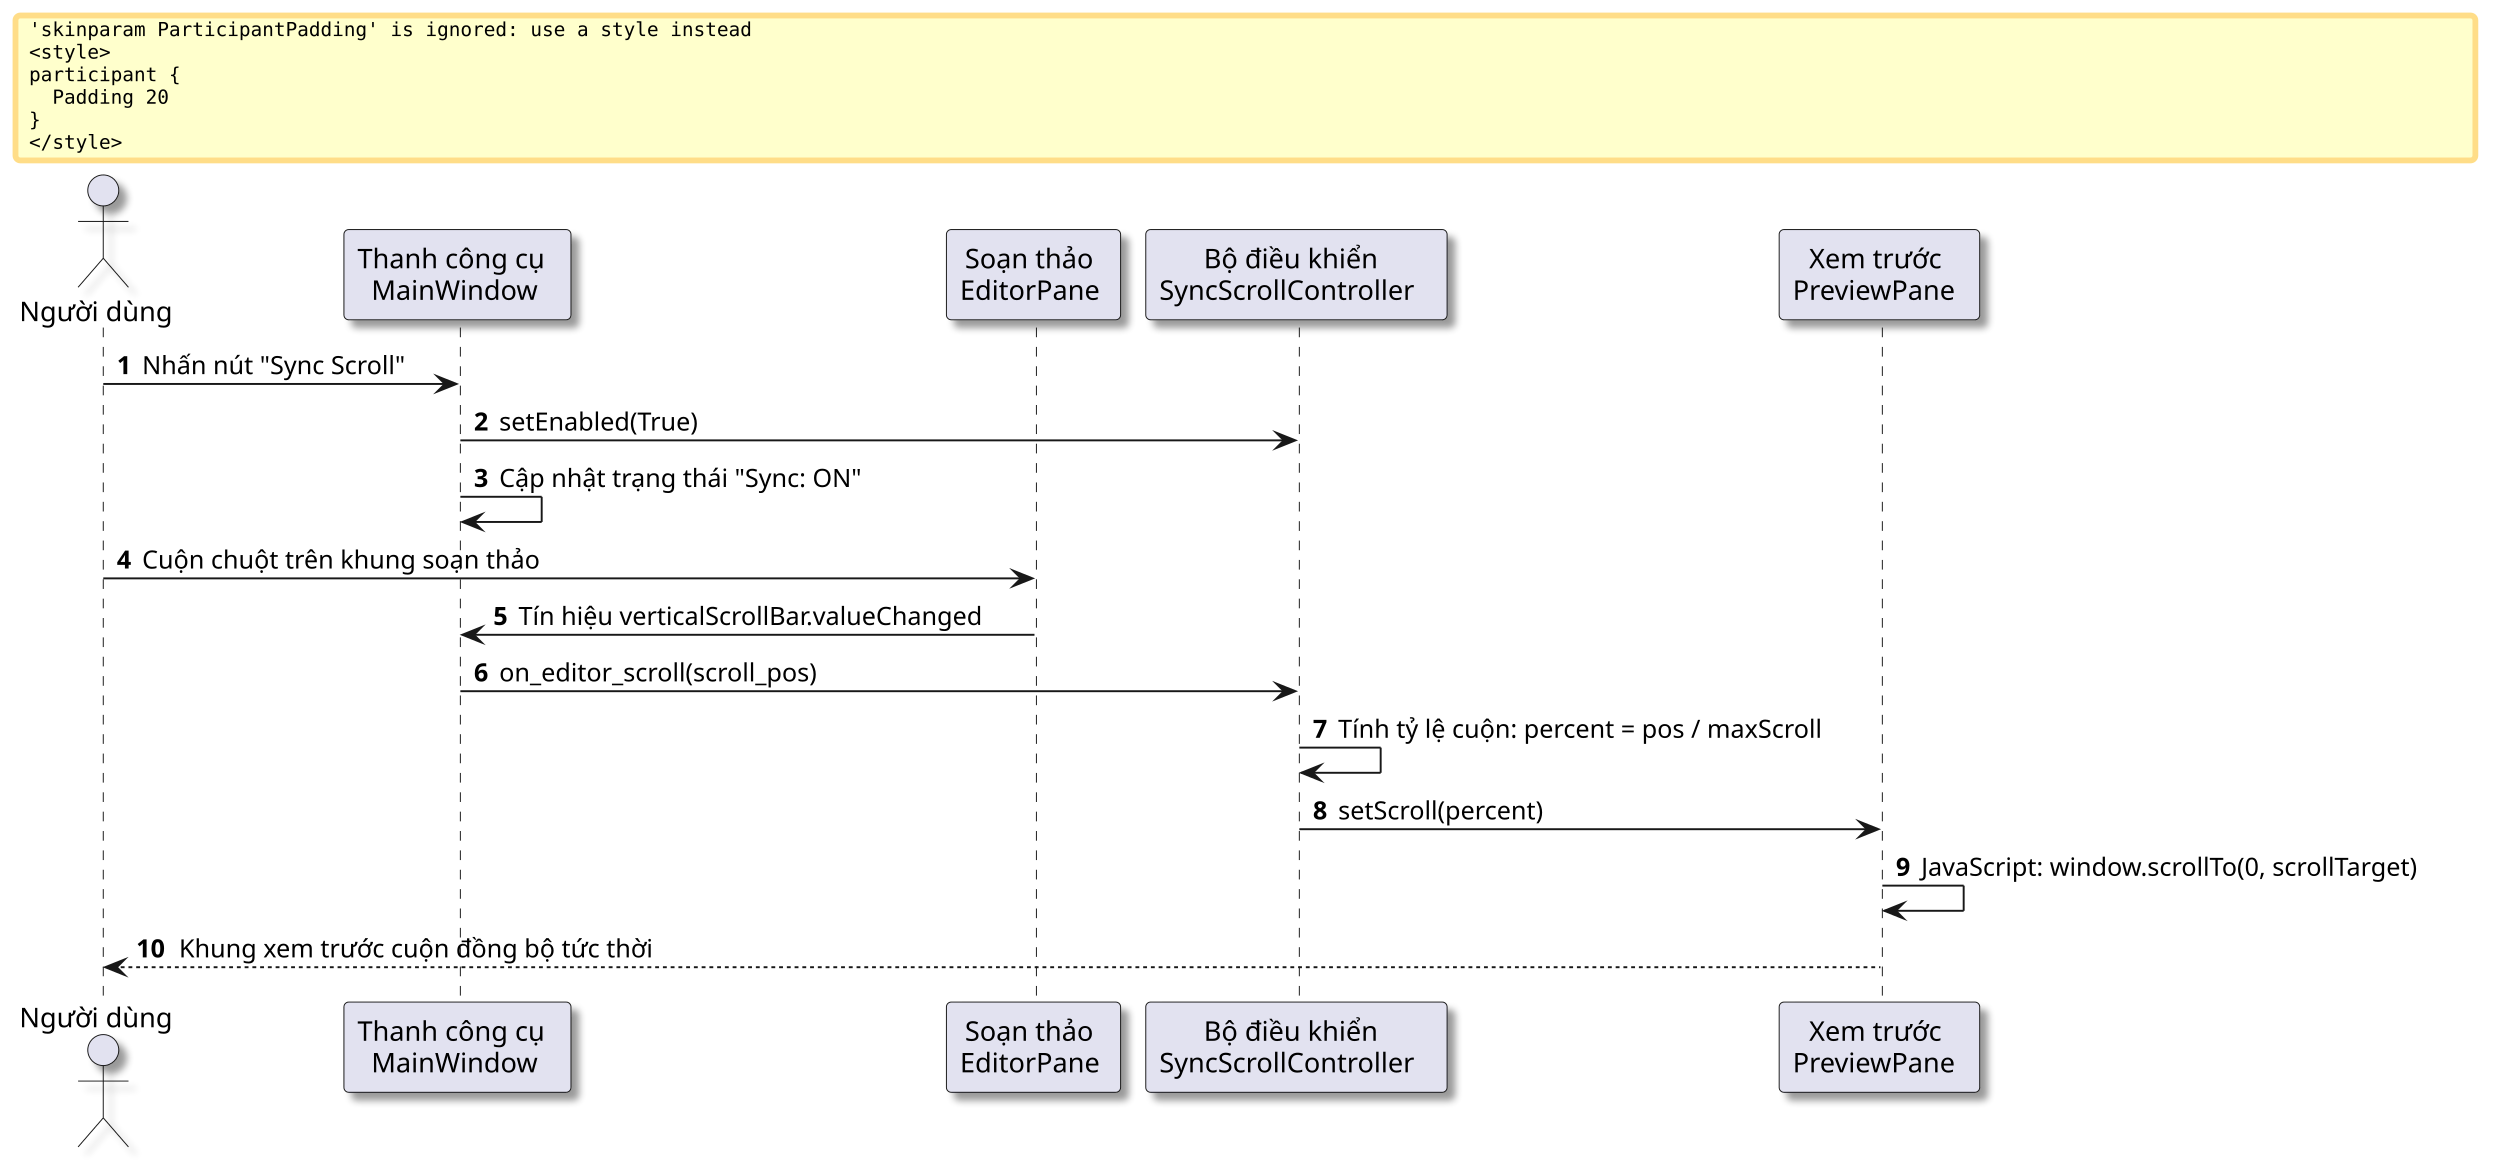
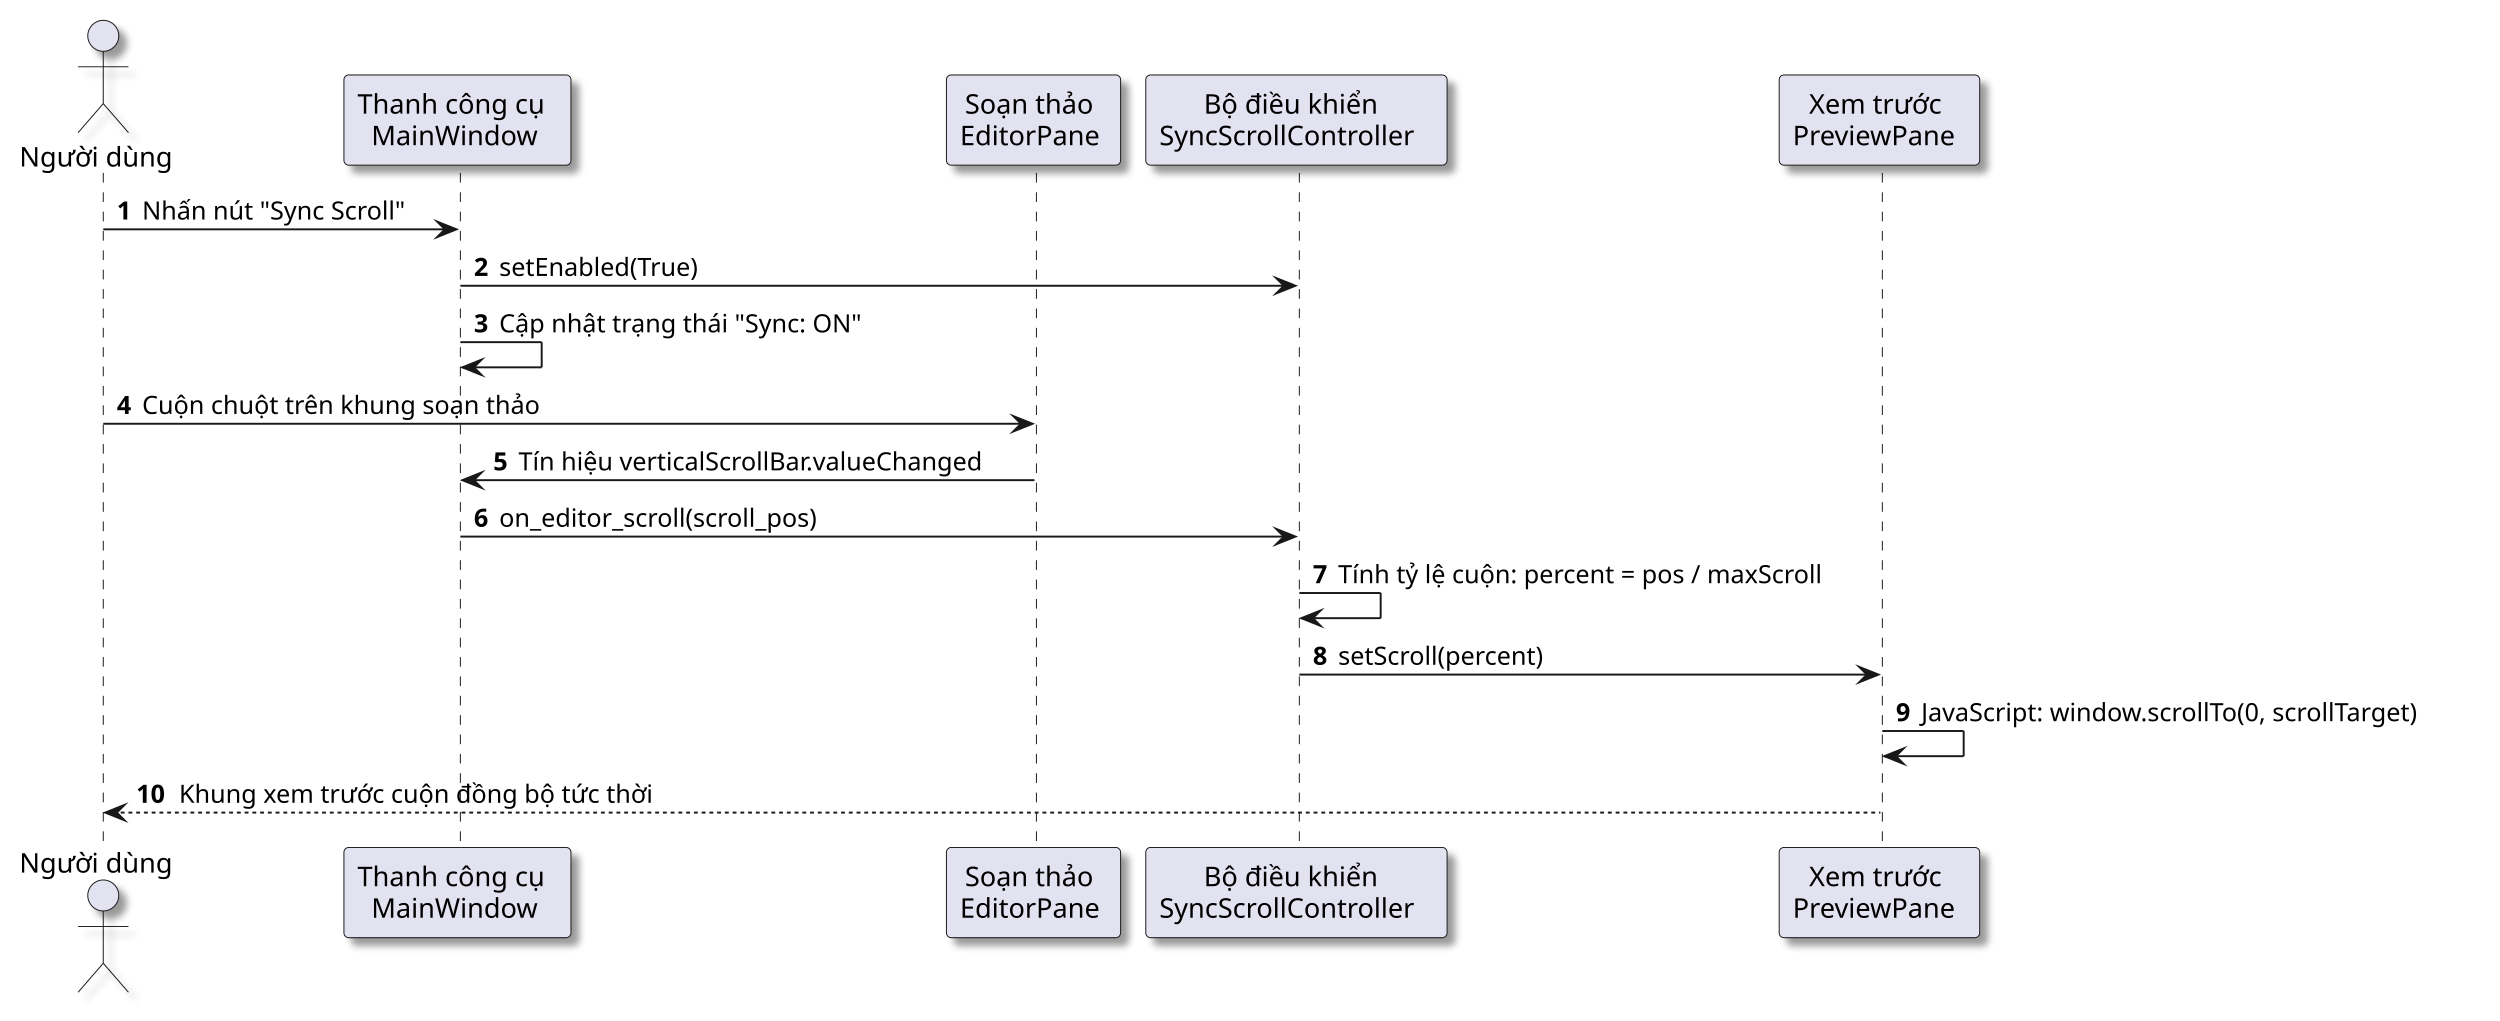
- <svg xmlns="http://www.w3.org/2000/svg" version="1.1" data-diagram-type="SEQUENCE" style="width:1291px;height:607px;background:#FFFFFF;" width="1291px" height="607px" viewBox="0 0 1291 607" zoomAndPan="magnify" preserveAspectRatio="none" contentStyleType="text/css">
+ <svg xmlns="http://www.w3.org/2000/svg" version="1.1" data-diagram-type="SEQUENCE" style="width:1291px;height:527px;background:#FFFFFF;" width="1291px" height="527px" viewBox="0 0 1291 527" zoomAndPan="magnify" preserveAspectRatio="none" contentStyleType="text/css">
  <defs>
-     <filter id="f1t69mfypcx9kd" x="-1" y="-1" width="300%" height="300%">
+     <filter id="f1k79yitl68gwz" x="-1" y="-1" width="300%" height="300%">
      <feGaussianBlur result="blurOut" stdDeviation="2" />
      <feColorMatrix type="matrix" in="blurOut" result="blurOut2" values="0 0 0 0 0 0 0 0 0 0 0 0 0 0 0 0 0 0 .4 0" />
      <feOffset result="blurOut3" in="blurOut2" dx="4" dy="4" />
      <feBlend in="SourceGraphic" in2="blurOut3" mode="normal" />
    </filter>
  </defs>
  <g font-family="sans-serif" lengthAdjust="spacing">
-     <rect x="8" y="8" width="1270.277" height="74.844" fill="#FFC" style="stroke:#FD8;stroke-width:3;" rx="2.5" ry="2.5" />
-     <text x="15" y="18.641" fill="#000" font-size="10" textLength="373.271" font-family="monospace">'skinparam ParticipantPadding' is ignored: use a style instead</text>
-     <text x="15" y="30.281" fill="#000" font-size="10" textLength="42.144" font-family="monospace">&lt;style&gt;</text>
-     <text x="15" y="41.922" fill="#000" font-size="10" textLength="78.267" font-family="monospace">participant {</text>
-     <text x="27.041" y="53.563" fill="#000" font-size="10" textLength="60.205" font-family="monospace">Padding 20</text>
-     <text x="15" y="65.203" fill="#000" font-size="10" font-family="monospace">}</text>
-     <text x="15" y="76.844" fill="#000" font-size="10" textLength="48.164" font-family="monospace">&lt;/style&gt;</text>
    <g>
-       <rect x="49.829" y="169.141" width="8" height="348.328" fill="#000" fill-opacity="0" />
-       <line x1="53.329" y1="169.141" x2="53.329" y2="517.469" style="stroke:#181818;stroke-width:0.5;stroke-dasharray:5,5;" />
+       <rect x="49.829" y="89.297" width="8" height="348.328" fill="#000" fill-opacity="0" />
+       <line x1="53.329" y1="89.297" x2="53.329" y2="437.625" style="stroke:#181818;stroke-width:0.5;stroke-dasharray:5,5;" />
    </g>
    <g>
-       <rect x="234.229" y="169.141" width="8" height="348.328" fill="#000" fill-opacity="0" />
-       <line x1="237.729" y1="169.141" x2="237.729" y2="517.469" style="stroke:#181818;stroke-width:0.5;stroke-dasharray:5,5;" />
+       <rect x="234.229" y="89.297" width="8" height="348.328" fill="#000" fill-opacity="0" />
+       <line x1="237.729" y1="89.297" x2="237.729" y2="437.625" style="stroke:#181818;stroke-width:0.5;stroke-dasharray:5,5;" />
    </g>
    <g>
-       <rect x="531.706" y="169.141" width="8" height="348.328" fill="#000" fill-opacity="0" />
-       <line x1="535.206" y1="169.141" x2="535.206" y2="517.469" style="stroke:#181818;stroke-width:0.5;stroke-dasharray:5,5;" />
+       <rect x="531.706" y="89.297" width="8" height="348.328" fill="#000" fill-opacity="0" />
+       <line x1="535.206" y1="89.297" x2="535.206" y2="437.625" style="stroke:#181818;stroke-width:0.5;stroke-dasharray:5,5;" />
    </g>
    <g>
-       <rect x="667.476" y="169.141" width="8" height="348.328" fill="#000" fill-opacity="0" />
-       <line x1="670.976" y1="169.141" x2="670.976" y2="517.469" style="stroke:#181818;stroke-width:0.5;stroke-dasharray:5,5;" />
+       <rect x="667.476" y="89.297" width="8" height="348.328" fill="#000" fill-opacity="0" />
+       <line x1="670.976" y1="89.297" x2="670.976" y2="437.625" style="stroke:#181818;stroke-width:0.5;stroke-dasharray:5,5;" />
    </g>
    <g>
-       <rect x="968.543" y="169.141" width="8" height="348.328" fill="#000" fill-opacity="0" />
-       <line x1="972.043" y1="169.141" x2="972.043" y2="517.469" style="stroke:#181818;stroke-width:0.5;stroke-dasharray:5,5;" />
+       <rect x="968.543" y="89.297" width="8" height="348.328" fill="#000" fill-opacity="0" />
+       <line x1="972.043" y1="89.297" x2="972.043" y2="437.625" style="stroke:#181818;stroke-width:0.5;stroke-dasharray:5,5;" />
    </g>
-     <text x="10" y="165.839" fill="#000" font-size="14" textLength="80.657" font-family="'Segoe UI'">Người dùng</text>
-     <ellipse cx="53.329" cy="98.344" rx="8" ry="8" fill="#E2E2F0" style="stroke:#181818;stroke-width:0.5;" filter="url(#f1t69mfypcx9kd)" />
-     <path d="M53.329,106.344 L53.329,133.344 M40.329,114.344 L66.329,114.344 M53.329,133.344 L40.329,148.344 M53.329,133.344 L66.329,148.344" style="stroke:#181818;stroke-width:0.5;" fill="none" filter="url(#f1t69mfypcx9kd)" />
-     <rect x="177.607" y="118.547" width="117.243" height="46.594" fill="#E2E2F0" style="stroke:#181818;stroke-width:0.5;" filter="url(#f1t69mfypcx9kd)" rx="2.5" ry="2.5" />
-     <text x="184.607" y="138.542" fill="#000" font-size="14" textLength="103.243" font-family="'Segoe UI'">Thanh công cụ</text>
-     <text x="191.764" y="154.839" fill="#000" font-size="14" textLength="88.929" font-family="'Segoe UI'">MainWindow</text>
-     <rect x="488.735" y="118.547" width="89.94" height="46.594" fill="#E2E2F0" style="stroke:#181818;stroke-width:0.5;" filter="url(#f1t69mfypcx9kd)" rx="2.5" ry="2.5" />
-     <text x="498.275" y="138.542" fill="#000" font-size="14" textLength="70.861" font-family="'Segoe UI'">Soạn thảo</text>
-     <text x="495.735" y="154.839" fill="#000" font-size="14" textLength="75.94" font-family="'Segoe UI'">EditorPane</text>
-     <rect x="591.676" y="118.547" width="155.6" height="46.594" fill="#E2E2F0" style="stroke:#181818;stroke-width:0.5;" filter="url(#f1t69mfypcx9kd)" rx="2.5" ry="2.5" />
-     <text x="621.631" y="138.542" fill="#000" font-size="14" textLength="95.689" font-family="'Segoe UI'">Bộ điều khiển</text>
-     <text x="598.676" y="154.839" fill="#000" font-size="14" textLength="141.6" font-family="'Segoe UI'">SyncScrollController</text>
-     <rect x="918.764" y="118.547" width="103.558" height="46.594" fill="#E2E2F0" style="stroke:#181818;stroke-width:0.5;" filter="url(#f1t69mfypcx9kd)" rx="2.5" ry="2.5" />
-     <text x="934.207" y="138.542" fill="#000" font-size="14" textLength="72.673" font-family="'Segoe UI'">Xem trước</text>
-     <text x="925.764" y="154.839" fill="#000" font-size="14" textLength="89.558" font-family="'Segoe UI'">PreviewPane</text>
-     <text x="10" y="530.464" fill="#000" font-size="14" textLength="80.657" font-family="'Segoe UI'">Người dùng</text>
-     <ellipse cx="53.329" cy="542.266" rx="8" ry="8" fill="#E2E2F0" style="stroke:#181818;stroke-width:0.5;" filter="url(#f1t69mfypcx9kd)" />
-     <path d="M53.329,550.266 L53.329,577.266 M40.329,558.266 L66.329,558.266 M53.329,577.266 L40.329,592.266 M53.329,577.266 L66.329,592.266" style="stroke:#181818;stroke-width:0.5;" fill="none" filter="url(#f1t69mfypcx9kd)" />
-     <rect x="177.607" y="517.469" width="117.243" height="46.594" fill="#E2E2F0" style="stroke:#181818;stroke-width:0.5;" filter="url(#f1t69mfypcx9kd)" rx="2.5" ry="2.5" />
-     <text x="184.607" y="537.464" fill="#000" font-size="14" textLength="103.243" font-family="'Segoe UI'">Thanh công cụ</text>
-     <text x="191.764" y="553.761" fill="#000" font-size="14" textLength="88.929" font-family="'Segoe UI'">MainWindow</text>
-     <rect x="488.735" y="517.469" width="89.94" height="46.594" fill="#E2E2F0" style="stroke:#181818;stroke-width:0.5;" filter="url(#f1t69mfypcx9kd)" rx="2.5" ry="2.5" />
-     <text x="498.275" y="537.464" fill="#000" font-size="14" textLength="70.861" font-family="'Segoe UI'">Soạn thảo</text>
-     <text x="495.735" y="553.761" fill="#000" font-size="14" textLength="75.94" font-family="'Segoe UI'">EditorPane</text>
-     <rect x="591.676" y="517.469" width="155.6" height="46.594" fill="#E2E2F0" style="stroke:#181818;stroke-width:0.5;" filter="url(#f1t69mfypcx9kd)" rx="2.5" ry="2.5" />
-     <text x="621.631" y="537.464" fill="#000" font-size="14" textLength="95.689" font-family="'Segoe UI'">Bộ điều khiển</text>
-     <text x="598.676" y="553.761" fill="#000" font-size="14" textLength="141.6" font-family="'Segoe UI'">SyncScrollController</text>
-     <rect x="918.764" y="517.469" width="103.558" height="46.594" fill="#E2E2F0" style="stroke:#181818;stroke-width:0.5;" filter="url(#f1t69mfypcx9kd)" rx="2.5" ry="2.5" />
-     <text x="934.207" y="537.464" fill="#000" font-size="14" textLength="72.673" font-family="'Segoe UI'">Xem trước</text>
-     <text x="925.764" y="553.761" fill="#000" font-size="14" textLength="89.558" font-family="'Segoe UI'">PreviewPane</text>
-     <polygon points="225.729,194.273,235.729,198.273,225.729,202.273,229.729,198.273" fill="#181818" style="stroke:#181818;stroke-width:1;stroke-linejoin:miter;stroke-miterlimit:10;" />
-     <line x1="53.329" y1="198.273" x2="231.729" y2="198.273" style="stroke:#181818;stroke-width:1;" />
-     <text x="60.329" y="193.208" fill="#000" font-size="13" font-weight="700" font-family="'Segoe UI'">1</text>
-     <text x="73.374" y="193.208" fill="#000" font-size="13" textLength="147.354" font-family="'Segoe UI'">Nhấn nút "Sync Scroll"</text>
-     <polygon points="658.976,223.406,668.976,227.406,658.976,231.406,662.976,227.406" fill="#181818" style="stroke:#181818;stroke-width:1;stroke-linejoin:miter;stroke-miterlimit:10;" />
-     <line x1="237.729" y1="227.406" x2="664.976" y2="227.406" style="stroke:#181818;stroke-width:1;" />
-     <text x="244.729" y="222.34" fill="#000" font-size="13" font-weight="700" font-family="'Segoe UI'">2</text>
-     <text x="257.774" y="222.34" fill="#000" font-size="13" textLength="112.068" font-family="'Segoe UI'">setEnabled(True)</text>
-     <line x1="237.729" y1="256.539" x2="279.729" y2="256.539" style="stroke:#181818;stroke-width:1;" />
-     <line x1="279.729" y1="256.539" x2="279.729" y2="269.539" style="stroke:#181818;stroke-width:1;" />
-     <line x1="238.729" y1="269.539" x2="279.729" y2="269.539" style="stroke:#181818;stroke-width:1;" />
-     <polygon points="248.729,265.539,238.729,269.539,248.729,273.539,244.729,269.539" fill="#181818" style="stroke:#181818;stroke-width:1;stroke-linejoin:miter;stroke-miterlimit:10;" />
-     <text x="244.729" y="251.473" fill="#000" font-size="13" font-weight="700" font-family="'Segoe UI'">3</text>
-     <text x="257.774" y="251.473" fill="#000" font-size="13" textLength="202.941" font-family="'Segoe UI'">Cập nhật trạng thái "Sync: ON"</text>
-     <polygon points="523.206,294.672,533.206,298.672,523.206,302.672,527.206,298.672" fill="#181818" style="stroke:#181818;stroke-width:1;stroke-linejoin:miter;stroke-miterlimit:10;" />
-     <line x1="53.329" y1="298.672" x2="529.206" y2="298.672" style="stroke:#181818;stroke-width:1;" />
-     <text x="60.329" y="293.606" fill="#000" font-size="13" font-weight="700" font-family="'Segoe UI'">4</text>
-     <text x="73.374" y="293.606" fill="#000" font-size="13" textLength="218.213" font-family="'Segoe UI'">Cuộn chuột trên khung soạn thảo</text>
-     <polygon points="248.729,323.805,238.729,327.805,248.729,331.805,244.729,327.805" fill="#181818" style="stroke:#181818;stroke-width:1;stroke-linejoin:miter;stroke-miterlimit:10;" />
-     <line x1="242.729" y1="327.805" x2="534.206" y2="327.805" style="stroke:#181818;stroke-width:1;" />
-     <text x="254.729" y="322.739" fill="#000" font-size="13" font-weight="700" font-family="'Segoe UI'">5</text>
-     <text x="267.774" y="322.739" fill="#000" font-size="13" textLength="260.432" font-family="'Segoe UI'">Tín hiệu verticalScrollBar.valueChanged</text>
-     <polygon points="658.976,352.938,668.976,356.938,658.976,360.938,662.976,356.938" fill="#181818" style="stroke:#181818;stroke-width:1;stroke-linejoin:miter;stroke-miterlimit:10;" />
-     <line x1="237.729" y1="356.938" x2="664.976" y2="356.938" style="stroke:#181818;stroke-width:1;" />
-     <text x="244.729" y="351.872" fill="#000" font-size="13" font-weight="700" font-family="'Segoe UI'">6</text>
-     <text x="257.774" y="351.872" fill="#000" font-size="13" textLength="175.957" font-family="'Segoe UI'">on_editor_scroll(scroll_pos)</text>
-     <line x1="670.976" y1="386.07" x2="712.976" y2="386.07" style="stroke:#181818;stroke-width:1;" />
-     <line x1="712.976" y1="386.07" x2="712.976" y2="399.07" style="stroke:#181818;stroke-width:1;" />
-     <line x1="671.976" y1="399.07" x2="712.976" y2="399.07" style="stroke:#181818;stroke-width:1;" />
-     <polygon points="681.976,395.07,671.976,399.07,681.976,403.07,677.976,399.07" fill="#181818" style="stroke:#181818;stroke-width:1;stroke-linejoin:miter;stroke-miterlimit:10;" />
-     <text x="677.976" y="381.004" fill="#000" font-size="13" font-weight="700" font-family="'Segoe UI'">7</text>
-     <text x="691.021" y="381.004" fill="#000" font-size="13" textLength="274.022" font-family="'Segoe UI'">Tính tỷ lệ cuộn: percent = pos / maxScroll</text>
-     <polygon points="960.043,424.203,970.043,428.203,960.043,432.203,964.043,428.203" fill="#181818" style="stroke:#181818;stroke-width:1;stroke-linejoin:miter;stroke-miterlimit:10;" />
-     <line x1="670.976" y1="428.203" x2="966.043" y2="428.203" style="stroke:#181818;stroke-width:1;" />
-     <text x="677.976" y="423.137" fill="#000" font-size="13" font-weight="700" font-family="'Segoe UI'">8</text>
-     <text x="691.021" y="423.137" fill="#000" font-size="13" textLength="116.01" font-family="'Segoe UI'">setScroll(percent)</text>
-     <line x1="972.043" y1="457.336" x2="1014.043" y2="457.336" style="stroke:#181818;stroke-width:1;" />
-     <line x1="1014.043" y1="457.336" x2="1014.043" y2="470.336" style="stroke:#181818;stroke-width:1;" />
-     <line x1="973.043" y1="470.336" x2="1014.043" y2="470.336" style="stroke:#181818;stroke-width:1;" />
-     <polygon points="983.043,466.336,973.043,470.336,983.043,474.336,979.043,470.336" fill="#181818" style="stroke:#181818;stroke-width:1;stroke-linejoin:miter;stroke-miterlimit:10;" />
-     <text x="979.043" y="452.27" fill="#000" font-size="13" font-weight="700" font-family="'Segoe UI'">9</text>
-     <text x="992.088" y="452.27" fill="#000" font-size="13" textLength="281.188" font-family="'Segoe UI'">JavaScript: window.scrollTo(0, scrollTarget)</text>
-     <polygon points="64.329,495.469,54.329,499.469,64.329,503.469,60.329,499.469" fill="#181818" style="stroke:#181818;stroke-width:1;stroke-linejoin:miter;stroke-miterlimit:10;" />
-     <line x1="58.329" y1="499.469" x2="971.043" y2="499.469" style="stroke:#181818;stroke-width:1;stroke-dasharray:2,2;" />
-     <text x="70.329" y="494.403" fill="#000" font-size="13" textLength="18.091" font-weight="700" font-family="'Segoe UI'">10</text>
-     <text x="92.419" y="494.403" fill="#000" font-size="13" textLength="258.426" font-family="'Segoe UI'">Khung xem trước cuộn đồng bộ tức thời</text>
+     <text x="10" y="85.995" fill="#000" font-size="14" textLength="80.657" font-family="'Segoe UI'">Người dùng</text>
+     <ellipse cx="53.329" cy="18.5" rx="8" ry="8" fill="#E2E2F0" style="stroke:#181818;stroke-width:0.5;" filter="url(#f1k79yitl68gwz)" />
+     <path d="M53.329,26.5 L53.329,53.5 M40.329,34.5 L66.329,34.5 M53.329,53.5 L40.329,68.5 M53.329,53.5 L66.329,68.5" style="stroke:#181818;stroke-width:0.5;" fill="none" filter="url(#f1k79yitl68gwz)" />
+     <rect x="177.607" y="38.703" width="117.243" height="46.594" fill="#E2E2F0" style="stroke:#181818;stroke-width:0.5;" filter="url(#f1k79yitl68gwz)" rx="2.5" ry="2.5" />
+     <text x="184.607" y="58.698" fill="#000" font-size="14" textLength="103.243" font-family="'Segoe UI'">Thanh công cụ</text>
+     <text x="191.764" y="74.995" fill="#000" font-size="14" textLength="88.929" font-family="'Segoe UI'">MainWindow</text>
+     <rect x="488.735" y="38.703" width="89.94" height="46.594" fill="#E2E2F0" style="stroke:#181818;stroke-width:0.5;" filter="url(#f1k79yitl68gwz)" rx="2.5" ry="2.5" />
+     <text x="498.275" y="58.698" fill="#000" font-size="14" textLength="70.861" font-family="'Segoe UI'">Soạn thảo</text>
+     <text x="495.735" y="74.995" fill="#000" font-size="14" textLength="75.94" font-family="'Segoe UI'">EditorPane</text>
+     <rect x="591.676" y="38.703" width="155.6" height="46.594" fill="#E2E2F0" style="stroke:#181818;stroke-width:0.5;" filter="url(#f1k79yitl68gwz)" rx="2.5" ry="2.5" />
+     <text x="621.631" y="58.698" fill="#000" font-size="14" textLength="95.689" font-family="'Segoe UI'">Bộ điều khiển</text>
+     <text x="598.676" y="74.995" fill="#000" font-size="14" textLength="141.6" font-family="'Segoe UI'">SyncScrollController</text>
+     <rect x="918.764" y="38.703" width="103.558" height="46.594" fill="#E2E2F0" style="stroke:#181818;stroke-width:0.5;" filter="url(#f1k79yitl68gwz)" rx="2.5" ry="2.5" />
+     <text x="934.207" y="58.698" fill="#000" font-size="14" textLength="72.673" font-family="'Segoe UI'">Xem trước</text>
+     <text x="925.764" y="74.995" fill="#000" font-size="14" textLength="89.558" font-family="'Segoe UI'">PreviewPane</text>
+     <text x="10" y="450.62" fill="#000" font-size="14" textLength="80.657" font-family="'Segoe UI'">Người dùng</text>
+     <ellipse cx="53.329" cy="462.422" rx="8" ry="8" fill="#E2E2F0" style="stroke:#181818;stroke-width:0.5;" filter="url(#f1k79yitl68gwz)" />
+     <path d="M53.329,470.422 L53.329,497.422 M40.329,478.422 L66.329,478.422 M53.329,497.422 L40.329,512.422 M53.329,497.422 L66.329,512.422" style="stroke:#181818;stroke-width:0.5;" fill="none" filter="url(#f1k79yitl68gwz)" />
+     <rect x="177.607" y="437.625" width="117.243" height="46.594" fill="#E2E2F0" style="stroke:#181818;stroke-width:0.5;" filter="url(#f1k79yitl68gwz)" rx="2.5" ry="2.5" />
+     <text x="184.607" y="457.62" fill="#000" font-size="14" textLength="103.243" font-family="'Segoe UI'">Thanh công cụ</text>
+     <text x="191.764" y="473.917" fill="#000" font-size="14" textLength="88.929" font-family="'Segoe UI'">MainWindow</text>
+     <rect x="488.735" y="437.625" width="89.94" height="46.594" fill="#E2E2F0" style="stroke:#181818;stroke-width:0.5;" filter="url(#f1k79yitl68gwz)" rx="2.5" ry="2.5" />
+     <text x="498.275" y="457.62" fill="#000" font-size="14" textLength="70.861" font-family="'Segoe UI'">Soạn thảo</text>
+     <text x="495.735" y="473.917" fill="#000" font-size="14" textLength="75.94" font-family="'Segoe UI'">EditorPane</text>
+     <rect x="591.676" y="437.625" width="155.6" height="46.594" fill="#E2E2F0" style="stroke:#181818;stroke-width:0.5;" filter="url(#f1k79yitl68gwz)" rx="2.5" ry="2.5" />
+     <text x="621.631" y="457.62" fill="#000" font-size="14" textLength="95.689" font-family="'Segoe UI'">Bộ điều khiển</text>
+     <text x="598.676" y="473.917" fill="#000" font-size="14" textLength="141.6" font-family="'Segoe UI'">SyncScrollController</text>
+     <rect x="918.764" y="437.625" width="103.558" height="46.594" fill="#E2E2F0" style="stroke:#181818;stroke-width:0.5;" filter="url(#f1k79yitl68gwz)" rx="2.5" ry="2.5" />
+     <text x="934.207" y="457.62" fill="#000" font-size="14" textLength="72.673" font-family="'Segoe UI'">Xem trước</text>
+     <text x="925.764" y="473.917" fill="#000" font-size="14" textLength="89.558" font-family="'Segoe UI'">PreviewPane</text>
+     <polygon points="225.729,114.43,235.729,118.43,225.729,122.43,229.729,118.43" fill="#181818" style="stroke:#181818;stroke-width:1;stroke-linejoin:miter;stroke-miterlimit:10;" />
+     <line x1="53.329" y1="118.43" x2="231.729" y2="118.43" style="stroke:#181818;stroke-width:1;" />
+     <text x="60.329" y="113.364" fill="#000" font-size="13" font-weight="700" font-family="'Segoe UI'">1</text>
+     <text x="73.374" y="113.364" fill="#000" font-size="13" textLength="147.354" font-family="'Segoe UI'">Nhấn nút "Sync Scroll"</text>
+     <polygon points="658.976,143.563,668.976,147.563,658.976,151.563,662.976,147.563" fill="#181818" style="stroke:#181818;stroke-width:1;stroke-linejoin:miter;stroke-miterlimit:10;" />
+     <line x1="237.729" y1="147.563" x2="664.976" y2="147.563" style="stroke:#181818;stroke-width:1;" />
+     <text x="244.729" y="142.497" fill="#000" font-size="13" font-weight="700" font-family="'Segoe UI'">2</text>
+     <text x="257.774" y="142.497" fill="#000" font-size="13" textLength="112.068" font-family="'Segoe UI'">setEnabled(True)</text>
+     <line x1="237.729" y1="176.695" x2="279.729" y2="176.695" style="stroke:#181818;stroke-width:1;" />
+     <line x1="279.729" y1="176.695" x2="279.729" y2="189.695" style="stroke:#181818;stroke-width:1;" />
+     <line x1="238.729" y1="189.695" x2="279.729" y2="189.695" style="stroke:#181818;stroke-width:1;" />
+     <polygon points="248.729,185.695,238.729,189.695,248.729,193.695,244.729,189.695" fill="#181818" style="stroke:#181818;stroke-width:1;stroke-linejoin:miter;stroke-miterlimit:10;" />
+     <text x="244.729" y="171.629" fill="#000" font-size="13" font-weight="700" font-family="'Segoe UI'">3</text>
+     <text x="257.774" y="171.629" fill="#000" font-size="13" textLength="202.941" font-family="'Segoe UI'">Cập nhật trạng thái "Sync: ON"</text>
+     <polygon points="523.206,214.828,533.206,218.828,523.206,222.828,527.206,218.828" fill="#181818" style="stroke:#181818;stroke-width:1;stroke-linejoin:miter;stroke-miterlimit:10;" />
+     <line x1="53.329" y1="218.828" x2="529.206" y2="218.828" style="stroke:#181818;stroke-width:1;" />
+     <text x="60.329" y="213.762" fill="#000" font-size="13" font-weight="700" font-family="'Segoe UI'">4</text>
+     <text x="73.374" y="213.762" fill="#000" font-size="13" textLength="218.213" font-family="'Segoe UI'">Cuộn chuột trên khung soạn thảo</text>
+     <polygon points="248.729,243.961,238.729,247.961,248.729,251.961,244.729,247.961" fill="#181818" style="stroke:#181818;stroke-width:1;stroke-linejoin:miter;stroke-miterlimit:10;" />
+     <line x1="242.729" y1="247.961" x2="534.206" y2="247.961" style="stroke:#181818;stroke-width:1;" />
+     <text x="254.729" y="242.895" fill="#000" font-size="13" font-weight="700" font-family="'Segoe UI'">5</text>
+     <text x="267.774" y="242.895" fill="#000" font-size="13" textLength="260.432" font-family="'Segoe UI'">Tín hiệu verticalScrollBar.valueChanged</text>
+     <polygon points="658.976,273.094,668.976,277.094,658.976,281.094,662.976,277.094" fill="#181818" style="stroke:#181818;stroke-width:1;stroke-linejoin:miter;stroke-miterlimit:10;" />
+     <line x1="237.729" y1="277.094" x2="664.976" y2="277.094" style="stroke:#181818;stroke-width:1;" />
+     <text x="244.729" y="272.028" fill="#000" font-size="13" font-weight="700" font-family="'Segoe UI'">6</text>
+     <text x="257.774" y="272.028" fill="#000" font-size="13" textLength="175.957" font-family="'Segoe UI'">on_editor_scroll(scroll_pos)</text>
+     <line x1="670.976" y1="306.227" x2="712.976" y2="306.227" style="stroke:#181818;stroke-width:1;" />
+     <line x1="712.976" y1="306.227" x2="712.976" y2="319.227" style="stroke:#181818;stroke-width:1;" />
+     <line x1="671.976" y1="319.227" x2="712.976" y2="319.227" style="stroke:#181818;stroke-width:1;" />
+     <polygon points="681.976,315.227,671.976,319.227,681.976,323.227,677.976,319.227" fill="#181818" style="stroke:#181818;stroke-width:1;stroke-linejoin:miter;stroke-miterlimit:10;" />
+     <text x="677.976" y="301.161" fill="#000" font-size="13" font-weight="700" font-family="'Segoe UI'">7</text>
+     <text x="691.021" y="301.161" fill="#000" font-size="13" textLength="274.022" font-family="'Segoe UI'">Tính tỷ lệ cuộn: percent = pos / maxScroll</text>
+     <polygon points="960.043,344.359,970.043,348.359,960.043,352.359,964.043,348.359" fill="#181818" style="stroke:#181818;stroke-width:1;stroke-linejoin:miter;stroke-miterlimit:10;" />
+     <line x1="670.976" y1="348.359" x2="966.043" y2="348.359" style="stroke:#181818;stroke-width:1;" />
+     <text x="677.976" y="343.293" fill="#000" font-size="13" font-weight="700" font-family="'Segoe UI'">8</text>
+     <text x="691.021" y="343.293" fill="#000" font-size="13" textLength="116.01" font-family="'Segoe UI'">setScroll(percent)</text>
+     <line x1="972.043" y1="377.492" x2="1014.043" y2="377.492" style="stroke:#181818;stroke-width:1;" />
+     <line x1="1014.043" y1="377.492" x2="1014.043" y2="390.492" style="stroke:#181818;stroke-width:1;" />
+     <line x1="973.043" y1="390.492" x2="1014.043" y2="390.492" style="stroke:#181818;stroke-width:1;" />
+     <polygon points="983.043,386.492,973.043,390.492,983.043,394.492,979.043,390.492" fill="#181818" style="stroke:#181818;stroke-width:1;stroke-linejoin:miter;stroke-miterlimit:10;" />
+     <text x="979.043" y="372.426" fill="#000" font-size="13" font-weight="700" font-family="'Segoe UI'">9</text>
+     <text x="992.088" y="372.426" fill="#000" font-size="13" textLength="281.188" font-family="'Segoe UI'">JavaScript: window.scrollTo(0, scrollTarget)</text>
+     <polygon points="64.329,415.625,54.329,419.625,64.329,423.625,60.329,419.625" fill="#181818" style="stroke:#181818;stroke-width:1;stroke-linejoin:miter;stroke-miterlimit:10;" />
+     <line x1="58.329" y1="419.625" x2="971.043" y2="419.625" style="stroke:#181818;stroke-width:1;stroke-dasharray:2,2;" />
+     <text x="70.329" y="414.559" fill="#000" font-size="13" textLength="18.091" font-weight="700" font-family="'Segoe UI'">10</text>
+     <text x="92.419" y="414.559" fill="#000" font-size="13" textLength="258.426" font-family="'Segoe UI'">Khung xem trước cuộn đồng bộ tức thời</text>
  </g>
</svg>
